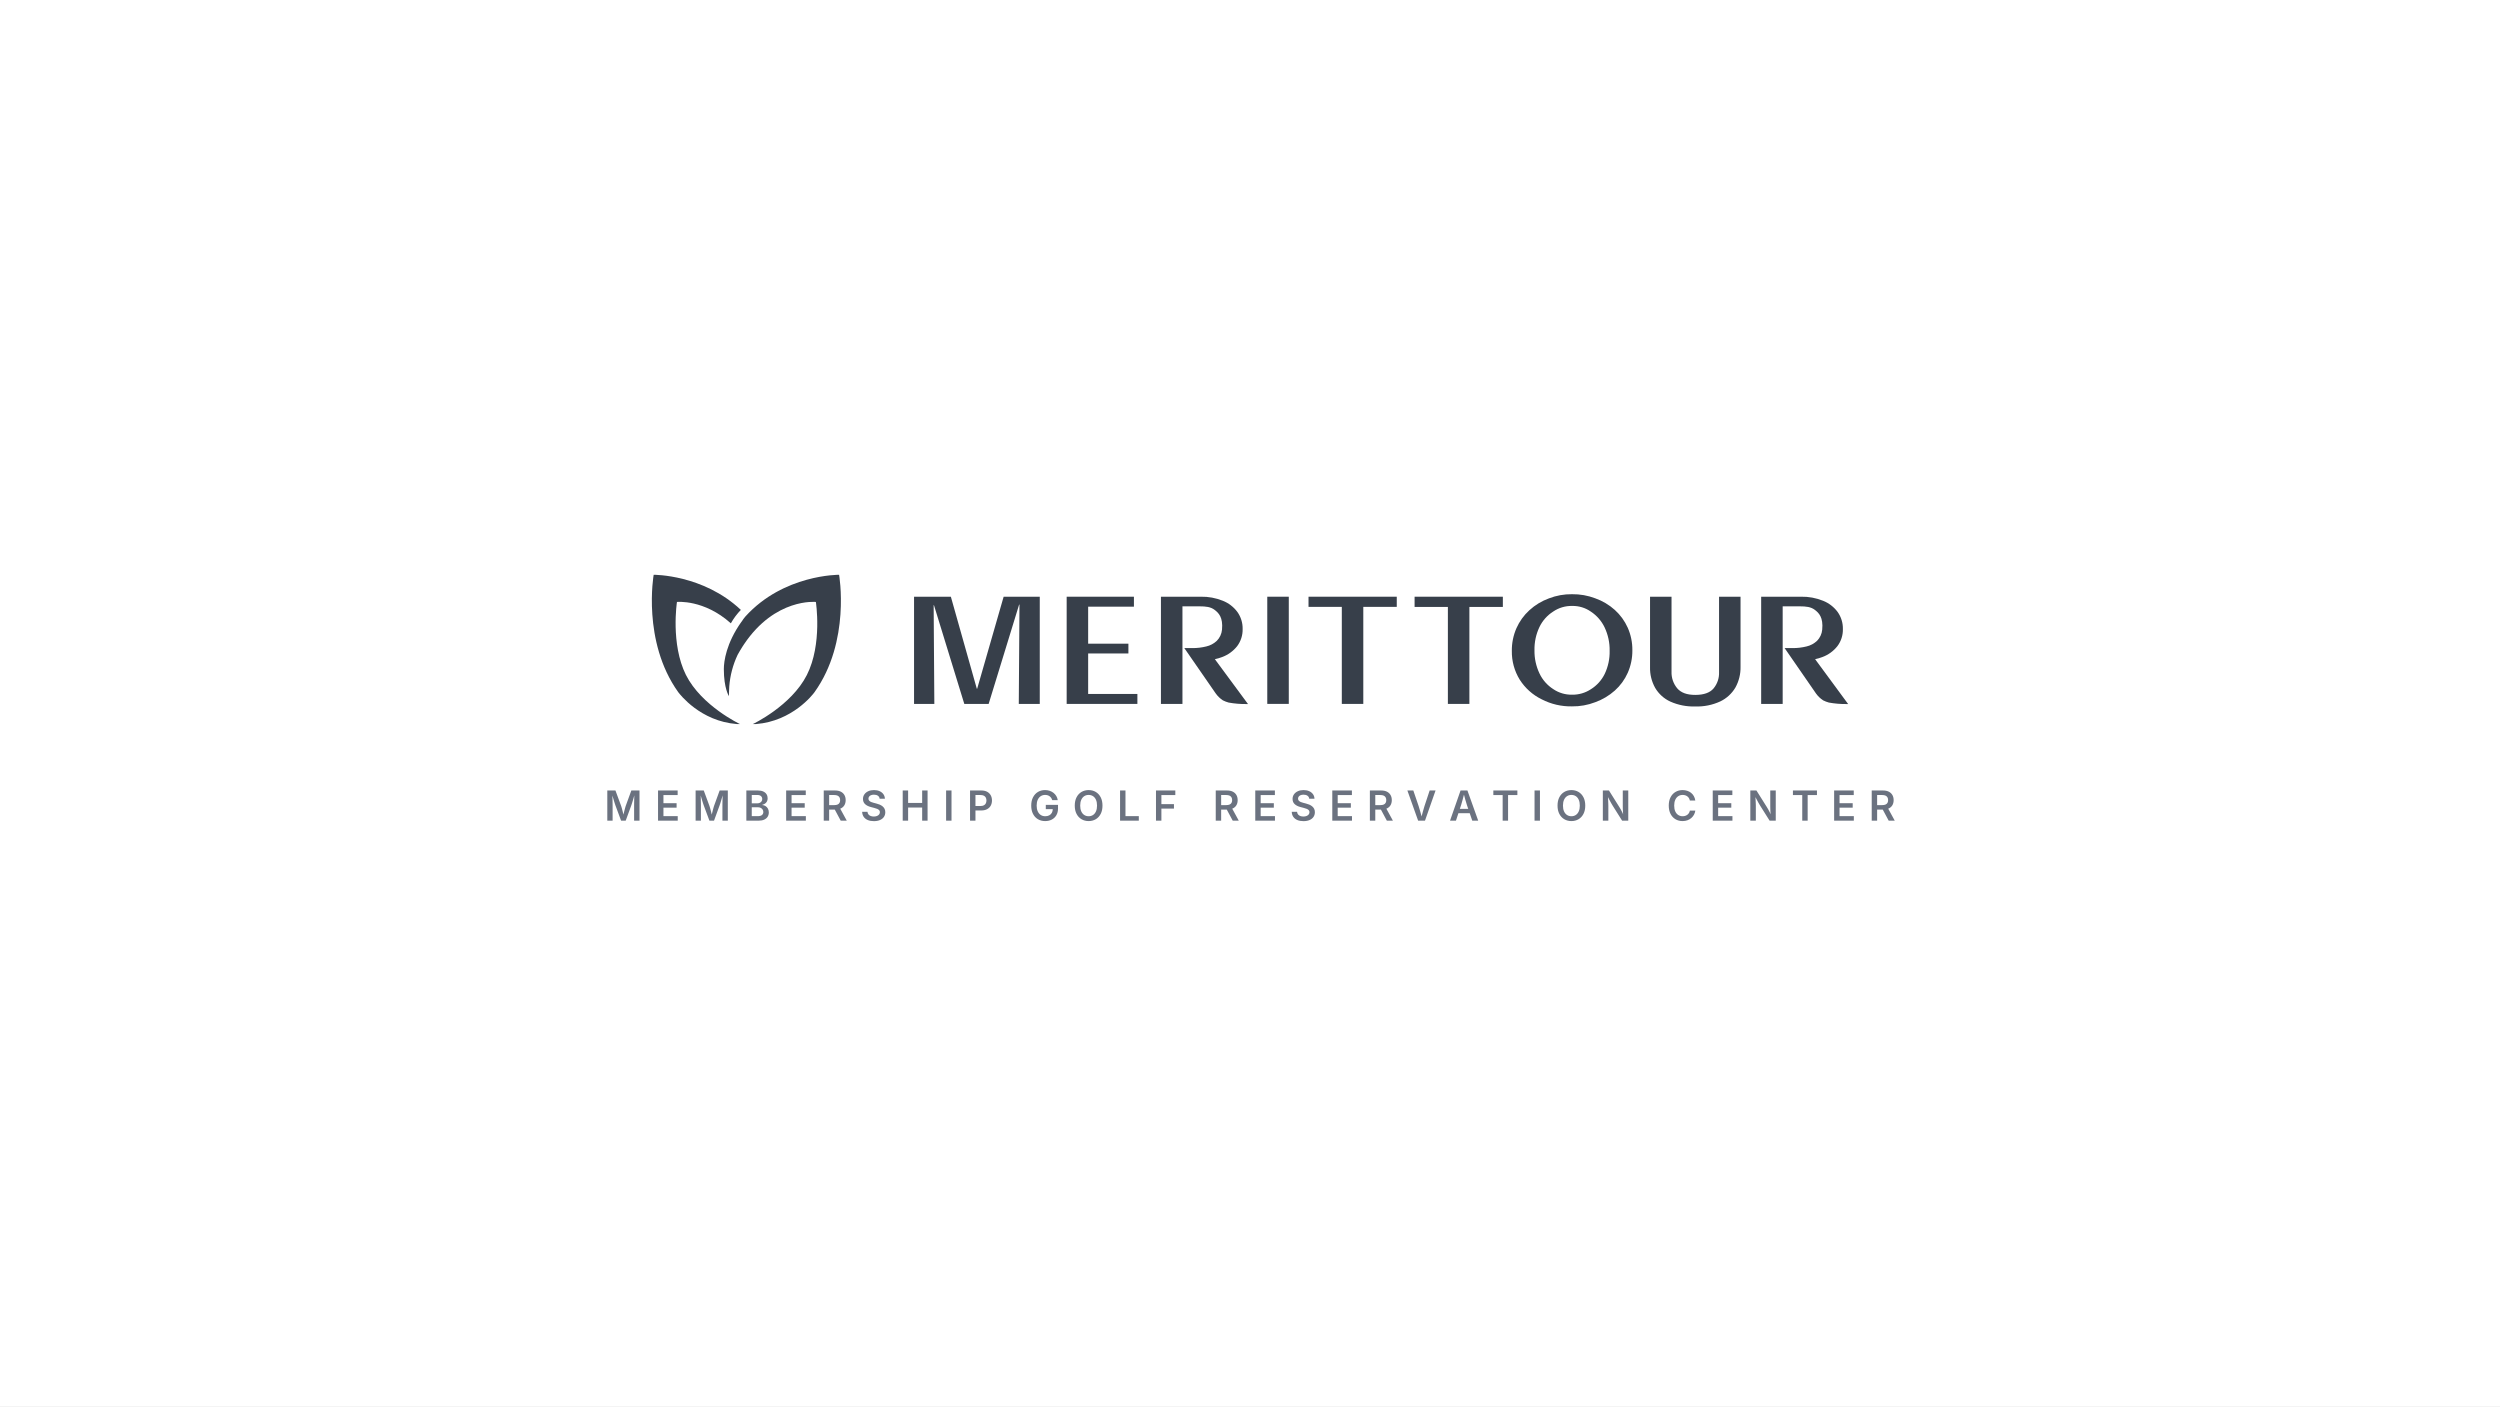
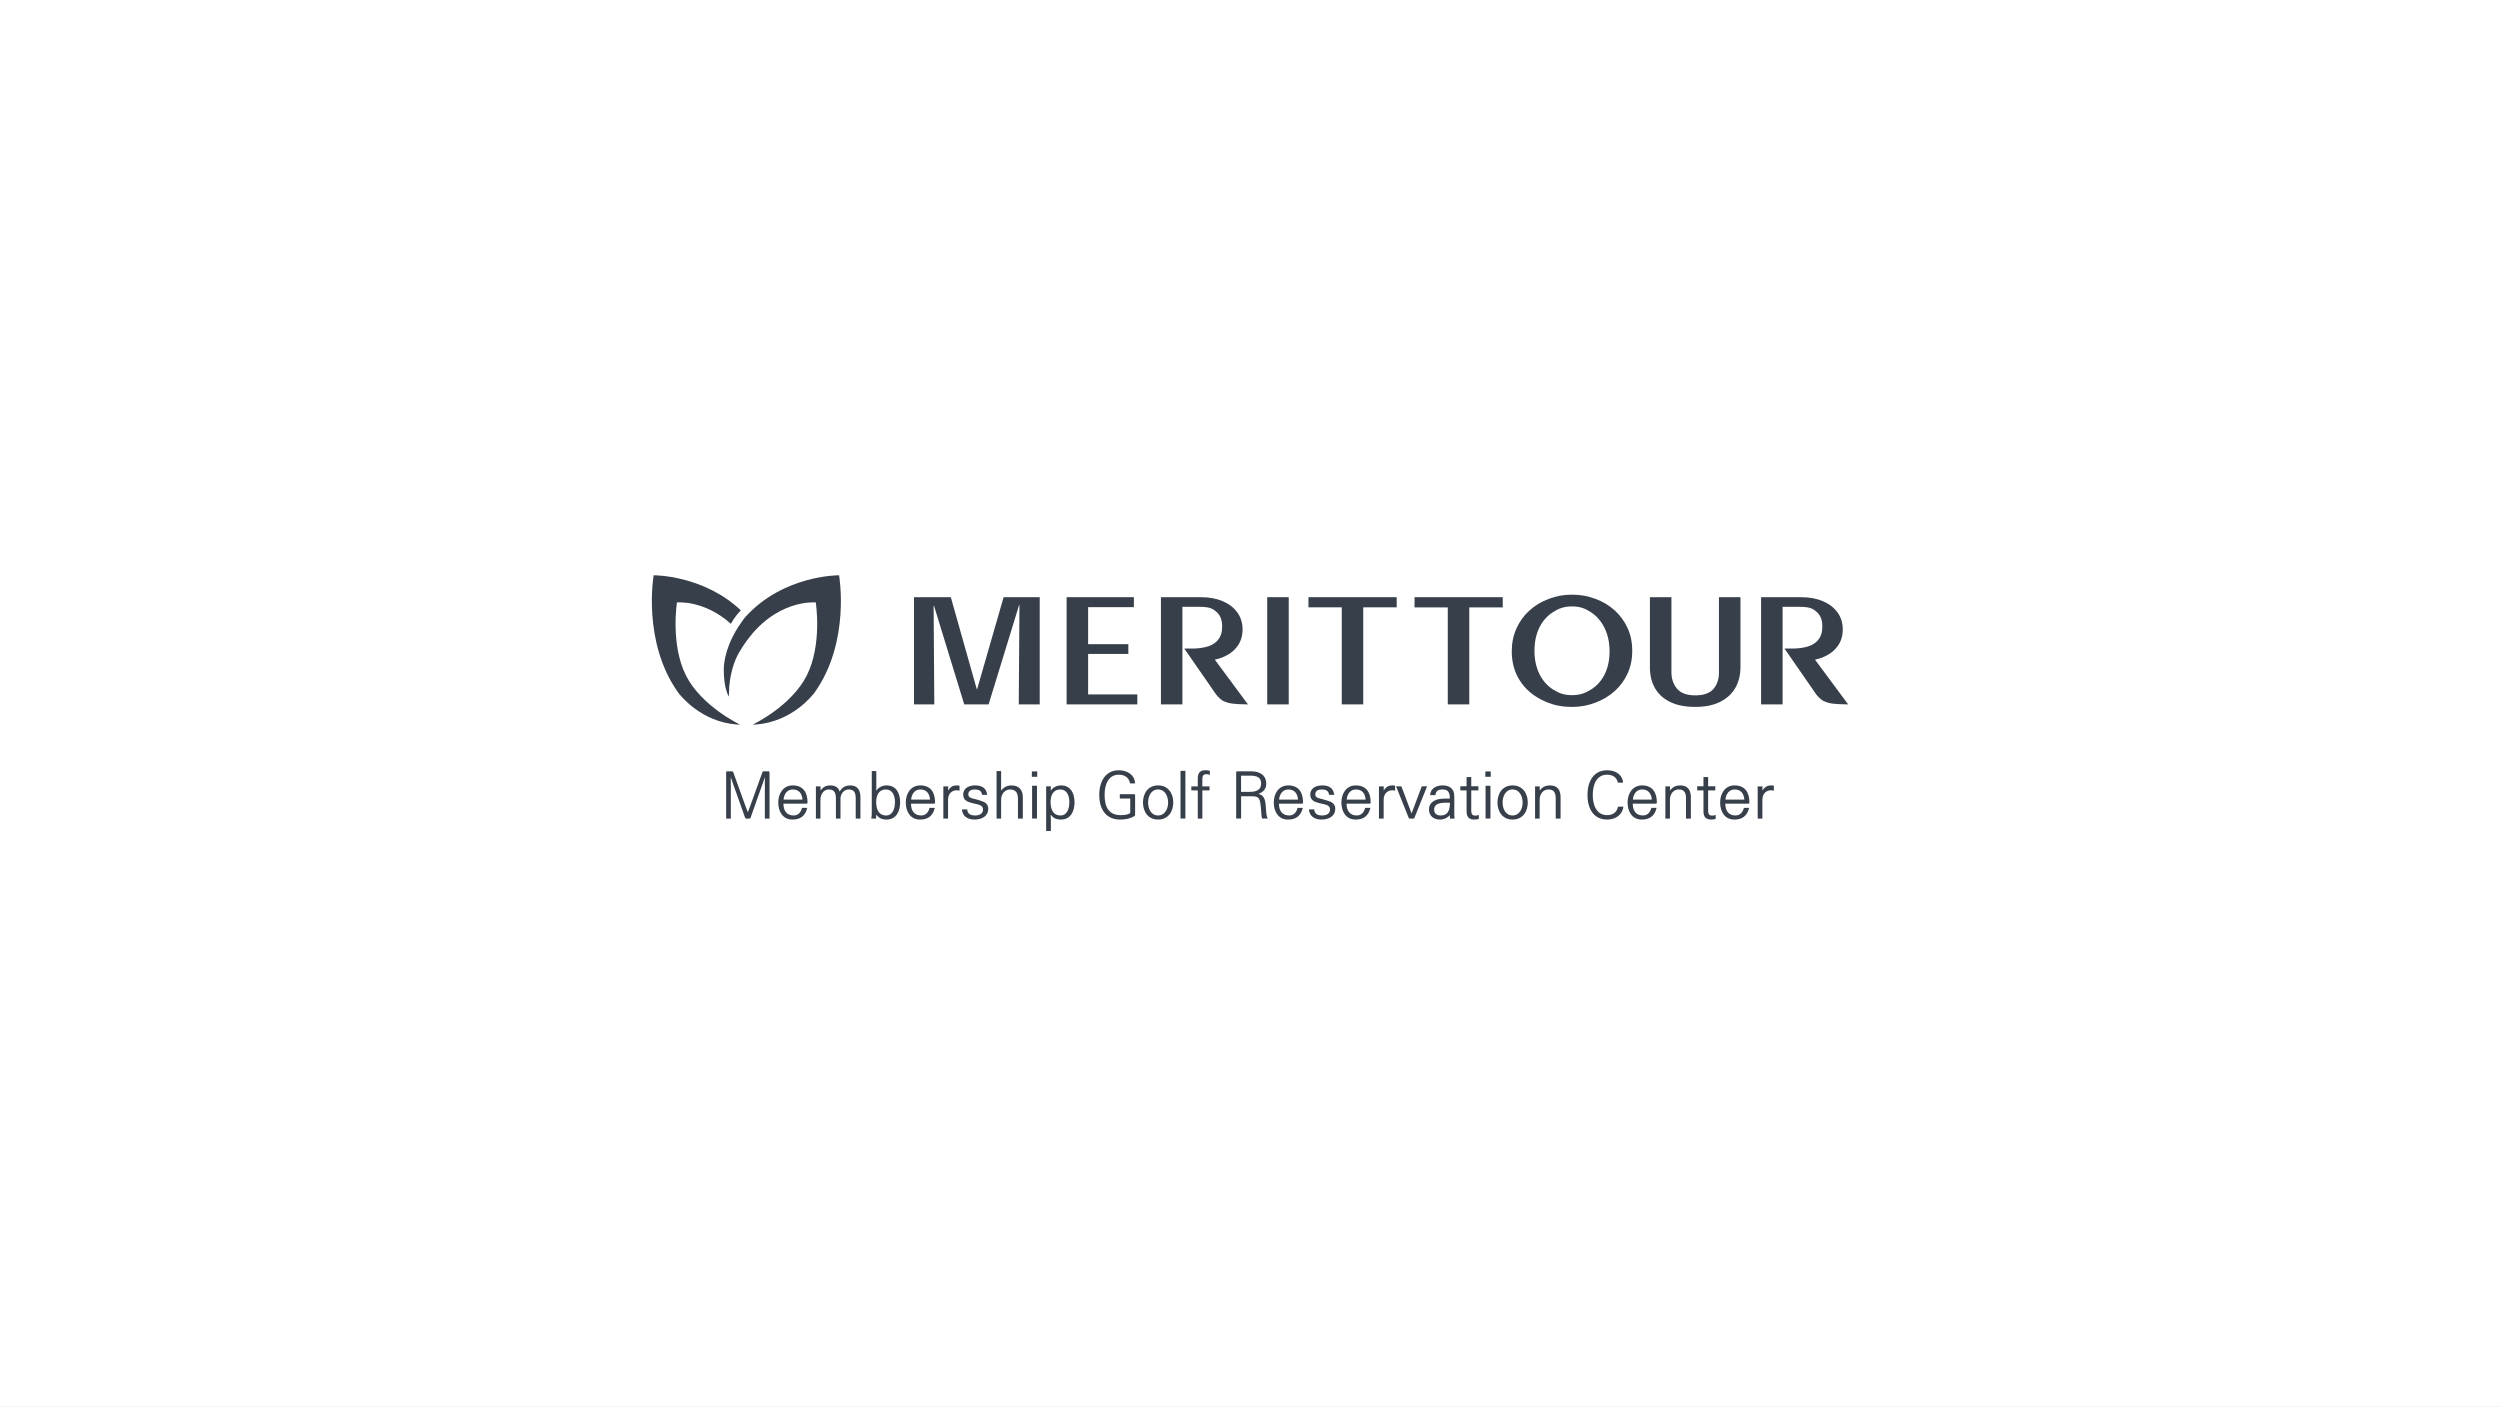
<svg xmlns="http://www.w3.org/2000/svg" width="2048" height="1152" viewBox="0 0 2048 1152">
-   <rect width="2048" height="1152" fill="#ffffff" />
-   <g transform="translate(534.00 470.86) scale(1.816692)" fill="#373f4a">
-     <polygon points="146.69 51.4 146.54 51.4 134.83 9.89 118.23 9.89 118.23 58.23 127.38 58.23 127.07 13.73 127.22 13.73 140.89 58.23 151.87 58.23 165.61 13.45 165.77 13.45 165.46 58.23 174.92 58.23 174.92 9.89 158.63 9.89 146.69 51.4" />
-     <polygon points="196.74 35.48 214.89 35.48 214.89 31.07 196.74 31.07 196.74 14.38 217.38 14.38 217.38 9.89 187.05 9.89 187.05 58.23 218.94 58.23 218.94 53.74 196.74 53.74 196.74 35.48" />
-     <rect x="277.51" y="9.89" width="9.7" height="48.33" />
-     <polygon points="296.11 14.47 311.12 14.47 311.12 58.23 320.81 58.23 320.81 14.47 335.9 14.47 335.9 9.89 296.11 9.89 296.11 14.47" />
-     <polygon points="343.94 14.5 358.95 14.5 358.95 58.23 368.65 58.23 368.65 14.5 383.74 14.5 383.74 9.89 343.94 9.89 343.94 14.5" />
-     <path d="M434.24,15.86a26.37,26.37,0,0,0-8.84-5.25,28.41,28.41,0,0,0-10.48-1.85,27.81,27.81,0,0,0-10.4,1.88A26.51,26.51,0,0,0,395.69,16a24.24,24.24,0,0,0-5.83,8.1,24.86,24.86,0,0,0-2.07,10.2,23.92,23.92,0,0,0,3.56,13,24.44,24.44,0,0,0,9.89,8.85,28.57,28.57,0,0,0,13.68,3.19,28,28,0,0,0,10.48-1.88,27.07,27.07,0,0,0,8.84-5.26,23.57,23.57,0,0,0,5.82-8,24.55,24.55,0,0,0,2.08-10.16,24.55,24.55,0,0,0-2.08-10.16A24.12,24.12,0,0,0,434.24,15.86ZM429.67,44.7a16.86,16.86,0,0,1-6.22,6.9,14.88,14.88,0,0,1-8.53,2.47,14.54,14.54,0,0,1-8.45-2.51,17,17,0,0,1-6.21-7.06A23.36,23.36,0,0,1,398,34.06a23.27,23.27,0,0,1,2.23-10.48,17,17,0,0,1,6.21-7A14.68,14.68,0,0,1,415,14.05a14.17,14.17,0,0,1,8.41,2.55,17.59,17.59,0,0,1,6.22,7.14,23.51,23.51,0,0,1,2.26,10.56A22.93,22.93,0,0,1,429.67,44.7Z" />
-     <path d="M481.23,43.93a10.81,10.81,0,0,1-2.51,7.36c-1.66,1.92-4.4,2.88-8.2,2.88s-6.48-1-8.18-3a11.12,11.12,0,0,1-2.54-7.46V9.89h-9.69V41.67A18.24,18.24,0,0,0,452.42,51a15.4,15.4,0,0,0,6.84,6.18,25.62,25.62,0,0,0,11.26,2.2,24.89,24.89,0,0,0,11.25-2.27,15.82,15.82,0,0,0,6.85-6.29,18.52,18.52,0,0,0,2.3-9.35V9.89h-9.69Z" />
-     <path d="M257.1,37.12a15.52,15.52,0,0,0,6.84-4.94,12.39,12.39,0,0,0,2.46-7.72,12.78,12.78,0,0,0-2.35-7.67,15.12,15.12,0,0,0-6.6-5.08,25.07,25.07,0,0,0-9.89-1.82h-18V58.23h9.7v-44H247c2.76,0,5,.23,6.78,1.6s3.85,3.35,3.32,8.93a8.25,8.25,0,0,1-2.32,5A10.28,10.28,0,0,1,250,32.32a25.34,25.34,0,0,1-6.29.74h-3.6L253.91,53h0l.44.62a12,12,0,0,0,3.14,3,13.5,13.5,0,0,0,2.6,1,41.48,41.48,0,0,0,8.05.67h.68L253.88,38.06A22.35,22.35,0,0,0,257.1,37.12Z" />
-     <path d="M84.43,0s-25-.23-42.24,18.8a17.14,17.14,0,0,0-1.73,2.37v-.06c-7,9.81-8,18.06-8,21.41,0,8.74,2.3,12.21,2.3,12.21,0-1.56.08-3.06.15-4.44a40.71,40.71,0,0,1,3.77-14.21q1.11-2,2.26-3.8c.22-.33.45-.66.62-.94,14.07-21,32.4-19.09,32.4-19.09s3,19-4.06,32.94S45.54,67.31,45.54,67.31H47C63.37,66,72.61,54,73.37,52.91,89.74,30,84.43,0,84.43,0Z" />
-     <path d="M15.38,45.19c-7-14-4.06-32.94-4.06-32.94S23.5,11,35.62,21.89a29.79,29.79,0,0,1,4.51-6.06C23.15-.19.82,0,.82,0S-4.49,30,11.88,52.91c.76,1,10,13.13,26.43,14.4h1.41S22.44,59.16,15.38,45.19Z" />
-     <path d="M527.76,37.12a15.4,15.4,0,0,0,6.84-4.94,12.34,12.34,0,0,0,2.47-7.72,12.85,12.85,0,0,0-2.35-7.67,15.15,15.15,0,0,0-6.61-5.08,25,25,0,0,0-9.89-1.82h-18V58.23h9.7v-44h7.74c2.76,0,5,.23,6.78,1.6s3.85,3.35,3.31,8.93a8.24,8.24,0,0,1-2.31,5,10.28,10.28,0,0,1-4.77,2.56,25.42,25.42,0,0,1-6.3.74H510.8L524.58,53h0l.43.62a12.05,12.05,0,0,0,3.15,3,13.5,13.5,0,0,0,2.6,1,41.42,41.42,0,0,0,8,.67h.68L524.55,38.06A22.21,22.21,0,0,0,527.76,37.12Z" />
+   <rect width="2048" height="1152" fill="#FFFFFF" />
+   <g fill="#373F4A">
+     <g transform="translate(138.916 70.334) scale(2.528701)">
+       <g id="logo" transform="translate(-79.1976,-55.9971) scale(3.429785)">
+         <path fill-rule="nonzero" fill="#373F4A" d="M 99.367 73.316 L 99.336 73.316 L 96.883 64.625 L 93.406 64.625 L 93.406 74.75 L 95.324 74.75 L 95.258 65.43 L 95.293 65.43 L 98.152 74.75 L 100.453 74.75 L 103.332 65.371 L 103.367 65.371 L 103.301 74.75 L 105.281 74.75 L 105.281 64.625 L 101.871 64.625 Z M 99.367 73.316 " />
+         <path fill-rule="nonzero" fill="#373F4A" d="M 109.852 69.984 L 113.652 69.984 L 113.652 69.062 L 109.852 69.062 L 109.852 65.566 L 114.176 65.566 L 114.176 64.625 L 107.82 64.625 L 107.82 74.75 L 114.5 74.75 L 114.5 73.809 L 109.852 73.809 Z M 109.852 69.984 " />
+         <path fill-rule="nonzero" fill="#373F4A" d="M 126.77 74.75 L 128.801 74.75 L 128.801 64.625 L 126.77 64.625 Z M 126.77 74.75 " />
+         <path fill-rule="nonzero" fill="#373F4A" d="M 130.664 65.582 L 133.809 65.582 L 133.809 74.75 L 135.84 74.75 L 135.84 65.582 L 139 65.582 L 139 64.625 L 130.664 64.625 Z M 130.664 65.582 " />
+         <path fill-rule="nonzero" fill="#373F4A" d="M 140.684 65.59 L 143.824 65.59 L 143.824 74.75 L 145.855 74.75 L 145.855 65.59 L 149.016 65.59 L 149.016 64.625 L 140.684 64.625 Z M 140.684 65.59 " />
+         <path fill-rule="nonzero" fill="#373F4A" d="M 158.637 71.918 C 158.328 72.535 157.891 73.016 157.336 73.359 C 156.777 73.707 156.281 73.879 155.551 73.879 C 154.828 73.879 154.336 73.703 153.781 73.352 C 153.223 73 152.789 72.508 152.477 71.875 C 152.168 71.238 152.012 70.512 152.012 69.688 C 152.012 68.852 152.168 68.121 152.477 67.492 C 152.789 66.863 153.223 66.375 153.781 66.023 C 154.336 65.672 154.836 65.496 155.566 65.496 C 156.285 65.496 156.777 65.676 157.328 66.031 C 157.879 66.387 158.312 66.887 158.629 67.527 C 158.945 68.164 159.105 68.902 159.105 69.738 C 159.105 70.57 158.949 71.297 158.637 71.918 M 159.594 65.875 C 159.07 65.398 158.453 65.031 157.746 64.773 C 157.035 64.516 156.402 64.387 155.551 64.387 C 154.707 64.387 154.078 64.52 153.371 64.781 C 152.66 65.047 152.043 65.418 151.52 65.898 C 150.996 66.379 150.59 66.945 150.301 67.598 C 150.012 68.246 149.867 68.957 149.867 69.73 C 149.867 70.766 150.113 71.676 150.609 72.465 C 151.105 73.254 151.797 73.871 152.684 74.316 C 153.566 74.762 154.426 74.988 155.551 74.988 C 156.402 74.988 157.035 74.855 157.746 74.594 C 158.453 74.328 159.07 73.965 159.594 73.492 C 160.117 73.02 160.527 72.461 160.816 71.816 C 161.105 71.172 161.25 70.461 161.25 69.688 C 161.25 68.914 161.105 68.203 160.816 67.559 C 160.527 66.914 160.117 66.352 159.594 65.875 " />
+         <path fill-rule="nonzero" fill="#373F4A" d="M 169.438 71.754 C 169.438 72.379 169.262 72.895 168.914 73.297 C 168.562 73.699 167.988 73.898 167.191 73.898 C 166.406 73.898 165.836 73.691 165.48 73.273 C 165.129 72.855 164.949 72.336 164.949 71.711 L 164.949 64.625 L 162.918 64.625 L 162.918 71.281 C 162.918 72.023 163.082 72.676 163.402 73.23 C 163.723 73.785 164.203 74.219 164.836 74.527 C 165.469 74.832 166.254 74.988 167.191 74.988 C 168.133 74.988 168.918 74.828 169.551 74.512 C 170.184 74.191 170.664 73.754 170.984 73.191 C 171.305 72.633 171.469 71.98 171.469 71.234 L 171.469 64.625 L 169.438 64.625 Z M 169.438 71.754 " />
+         <path fill-rule="nonzero" fill="#373F4A" d="M 122.492 70.328 C 123.105 70.09 123.582 69.746 123.926 69.293 C 124.27 68.84 124.441 68.301 124.441 67.676 C 124.441 67.062 124.277 66.527 123.949 66.07 C 123.621 65.613 123.16 65.258 122.566 65.004 C 121.973 64.75 121.281 64.625 120.496 64.625 L 116.73 64.625 L 116.73 74.75 L 118.758 74.75 L 118.758 65.535 L 120.379 65.535 C 120.961 65.535 121.418 65.582 121.801 65.871 C 122.184 66.16 122.605 66.574 122.496 67.742 C 122.453 68.156 122.266 68.535 122.008 68.785 C 121.754 69.039 121.418 69.219 121.012 69.32 C 120.602 69.426 120.16 69.477 119.691 69.477 L 118.938 69.477 L 121.824 73.645 L 121.918 73.777 C 122.035 73.934 122.254 74.203 122.574 74.406 C 122.719 74.477 122.898 74.551 123.121 74.609 C 123.574 74.73 124.461 74.746 124.805 74.75 L 124.949 74.75 L 121.82 70.527 C 122.055 70.473 122.281 70.41 122.492 70.328 " />
+         <path fill-rule="nonzero" fill="#373F4A" d="M 86.328 62.555 C 86.328 62.555 81.09 62.504 77.48 66.492 C 77.359 66.625 77.238 66.797 77.117 66.984 L 77.121 66.973 C 75.652 69.027 75.438 70.758 75.438 71.461 C 75.434 73.289 75.918 74.016 75.918 74.016 C 75.922 73.691 75.938 73.375 75.953 73.086 C 76.02 72.312 76.211 71.168 76.738 70.113 C 76.895 69.832 77.051 69.562 77.215 69.312 C 77.258 69.246 77.309 69.176 77.344 69.117 C 80.289 64.727 84.129 65.121 84.129 65.121 C 84.129 65.121 84.758 69.09 83.277 72.02 C 81.801 74.945 78.184 76.652 78.184 76.652 L 78.477 76.652 C 81.918 76.387 83.852 73.852 84.012 73.637 C 87.441 68.832 86.328 62.555 86.328 62.555 " />
+         <path fill-rule="nonzero" fill="#373F4A" d="M 71.867 72.02 C 70.391 69.09 71.016 65.121 71.016 65.121 C 71.016 65.121 73.566 64.859 76.105 67.137 C 76.434 66.551 76.805 66.121 77.051 65.867 C 73.492 62.512 68.816 62.555 68.816 62.555 C 68.816 62.555 67.707 68.832 71.133 73.637 C 71.293 73.852 73.23 76.387 76.668 76.652 L 76.965 76.652 C 76.965 76.652 73.344 74.945 71.867 72.02 " />
+         <path fill-rule="nonzero" fill="#373F4A" d="M 179.184 70.328 C 179.793 70.09 180.273 69.746 180.617 69.293 C 180.961 68.84 181.133 68.301 181.133 67.676 C 181.133 67.062 180.969 66.527 180.641 66.07 C 180.312 65.613 179.852 65.258 179.258 65.004 C 178.664 64.75 177.973 64.625 177.184 64.625 L 173.418 64.625 L 173.418 74.75 L 175.449 74.75 L 175.449 65.535 L 177.07 65.535 C 177.648 65.535 178.109 65.582 178.492 65.871 C 178.871 66.16 179.297 66.574 179.184 67.742 C 179.145 68.156 178.957 68.535 178.699 68.785 C 178.441 69.039 178.109 69.219 177.703 69.32 C 177.293 69.426 176.852 69.477 176.383 69.477 L 175.629 69.477 L 178.516 73.645 L 178.605 73.777 C 178.723 73.934 178.945 74.203 179.266 74.406 C 179.41 74.477 179.59 74.551 179.812 74.609 C 180.266 74.73 181.152 74.746 181.496 74.75 L 181.641 74.75 L 178.512 70.527 C 178.746 70.473 178.973 70.41 179.184 70.328 " />
+       </g>
+     </g>
+     <g transform="translate(119.522 70.334) scale(2.528701)">
+       <g id="slogan" transform="translate(-79.1976,-203.3838) scale(3.429785)">
+         <path fill-rule="nonzero" fill="#373F4A" d="M 81.996 128.508 L 81.555 128.508 L 81.555 125.137 L 81.566 124.586 L 80.199 128.445 C 80.188 128.488 80.156 128.508 80.102 128.508 L 79.785 128.508 C 79.738 128.508 79.707 128.488 79.695 128.445 L 78.328 124.59 L 78.34 125.141 L 78.34 128.508 L 77.898 128.508 L 77.898 124.156 C 77.898 124.078 77.934 124.043 78 124.043 L 78.445 124.043 C 78.516 124.043 78.551 124.066 78.566 124.121 L 79.719 127.312 L 79.949 127.914 L 80.176 127.312 L 81.328 124.121 C 81.348 124.066 81.383 124.043 81.449 124.043 L 81.895 124.043 C 81.961 124.043 81.996 124.078 81.996 124.156 Z M 81.996 128.508 " />
+         <path fill-rule="nonzero" fill="#373F4A" d="M 85.109 126.715 C 85.066 126.141 84.773 125.758 84.195 125.758 C 83.648 125.758 83.367 126.207 83.32 126.715 Z M 85.562 127.496 C 85.371 128.266 84.906 128.602 84.16 128.602 C 83.242 128.602 82.82 127.836 82.82 126.988 C 82.82 126.152 83.281 125.375 84.188 125.375 C 85.18 125.375 85.586 126.051 85.586 126.984 C 85.586 127.059 85.551 127.098 85.484 127.098 L 83.309 127.098 C 83.309 127.723 83.586 128.215 84.273 128.215 C 84.676 128.215 84.953 127.949 85.066 127.496 Z M 85.562 127.496 " />
+         <path fill-rule="nonzero" fill="#373F4A" d="M 90.582 128.508 L 90.137 128.508 L 90.137 126.617 C 90.137 126.02 89.969 125.758 89.465 125.758 C 89.125 125.758 88.766 126.027 88.699 126.551 L 88.699 128.508 L 88.266 128.508 L 88.266 126.617 C 88.266 126.02 88.078 125.758 87.594 125.758 C 87.207 125.758 86.805 126.094 86.805 126.742 L 86.805 128.508 L 86.375 128.508 L 86.375 125.469 L 86.82 125.469 L 86.805 125.859 C 87.086 125.5 87.355 125.375 87.738 125.375 C 88.203 125.375 88.504 125.57 88.629 125.969 L 88.676 125.859 C 88.945 125.5 89.234 125.375 89.613 125.375 C 90.266 125.375 90.582 125.77 90.582 126.492 Z M 90.582 128.508 " />
+         <path fill-rule="nonzero" fill="#373F4A" d="M 93.844 126.945 C 93.844 126.332 93.605 125.758 92.977 125.758 C 92.328 125.758 92.07 126.309 92.07 126.93 C 92.07 127.629 92.301 128.215 93.02 128.215 C 93.168 128.215 93.305 128.172 93.418 128.094 C 93.738 127.855 93.844 127.391 93.844 126.945 M 92.059 128.508 L 91.609 128.508 C 91.641 128.363 91.652 128.129 91.652 127.969 L 91.652 124.02 L 92.082 124.02 L 92.082 125.883 C 92.289 125.543 92.684 125.375 93.051 125.375 C 93.977 125.375 94.332 126.133 94.332 126.977 C 94.332 127.832 93.957 128.602 93.043 128.602 C 92.559 128.602 92.289 128.418 92.074 128.137 Z M 92.059 128.508 " />
+         <path fill-rule="nonzero" fill="#373F4A" d="M 97.156 126.715 C 97.113 126.141 96.82 125.758 96.242 125.758 C 95.699 125.758 95.418 126.207 95.371 126.715 Z M 97.609 127.496 C 97.422 128.266 96.953 128.602 96.207 128.602 C 95.293 128.602 94.867 127.836 94.867 126.988 C 94.867 126.152 95.328 125.375 96.238 125.375 C 97.227 125.375 97.633 126.051 97.633 126.984 C 97.633 127.059 97.598 127.098 97.531 127.098 L 95.359 127.098 C 95.359 127.723 95.633 128.215 96.32 128.215 C 96.727 128.215 97 127.949 97.113 127.496 Z M 97.609 127.496 " />
+         <path fill-rule="nonzero" fill="#373F4A" d="M 98.859 128.508 L 98.414 128.508 L 98.414 125.469 L 98.875 125.469 L 98.859 125.859 C 99.094 125.5 99.352 125.375 99.66 125.375 C 99.758 125.375 99.875 125.379 99.941 125.406 L 99.941 125.879 C 99.852 125.848 99.793 125.836 99.68 125.836 C 99.277 125.836 98.859 126.094 98.859 126.742 Z M 98.859 128.508 " />
+         <path fill-rule="nonzero" fill="#373F4A" d="M 102.066 126.266 C 102.035 125.863 101.73 125.758 101.383 125.758 C 101.066 125.758 100.77 125.871 100.77 126.219 C 100.77 126.652 101.254 126.562 102.066 126.867 C 102.496 127.008 102.652 127.25 102.652 127.59 C 102.652 128.293 102.035 128.602 101.348 128.602 C 100.824 128.602 100.207 128.363 100.176 127.641 L 100.668 127.641 C 100.695 128.113 101.043 128.215 101.43 128.215 C 101.797 128.215 102.16 128.062 102.16 127.652 C 102.16 127.223 101.73 127.184 101.254 127.074 C 100.785 126.957 100.289 126.84 100.289 126.246 C 100.289 125.594 100.887 125.375 101.414 125.375 C 102.004 125.375 102.477 125.582 102.555 126.266 Z M 102.066 126.266 " />
+         <path fill-rule="nonzero" fill="#373F4A" d="M 105.922 128.508 L 105.461 128.508 L 105.461 126.625 C 105.461 126.027 105.211 125.762 104.703 125.762 C 104.301 125.762 103.871 126.098 103.871 126.75 L 103.871 128.508 L 103.441 128.508 L 103.441 124.02 L 103.871 124.02 L 103.871 125.863 C 104.152 125.508 104.469 125.379 104.859 125.379 C 105.535 125.379 105.922 125.777 105.922 126.496 Z M 105.922 128.508 " />
+         <path fill-rule="nonzero" fill="#373F4A" d="M 107.258 128.504 L 106.797 128.504 L 106.797 125.406 L 107.258 125.406 Z M 107.281 124.562 L 106.773 124.562 L 106.773 124.055 L 107.281 124.055 Z M 107.281 124.562 " />
+         <path fill-rule="nonzero" fill="#373F4A" d="M 110.316 126.945 C 110.316 126.332 110.078 125.758 109.449 125.758 C 108.801 125.758 108.543 126.309 108.543 126.93 C 108.543 127.629 108.773 128.215 109.492 128.215 C 109.641 128.215 109.777 128.172 109.891 128.094 C 110.211 127.855 110.316 127.391 110.316 126.945 M 108.57 129.68 L 108.125 129.68 L 108.125 125.465 L 108.57 125.465 L 108.555 125.883 C 108.762 125.543 109.156 125.375 109.523 125.375 C 110.449 125.375 110.805 126.133 110.805 126.977 C 110.805 127.832 110.43 128.602 109.516 128.602 C 109.031 128.602 108.762 128.418 108.547 128.137 L 108.57 128.559 Z M 108.57 129.68 " />
+         <path fill-rule="nonzero" fill="#373F4A" d="M 116.527 128.105 C 116.527 128.203 116.516 128.238 116.449 128.281 C 116.066 128.512 115.637 128.602 115.105 128.602 C 113.832 128.602 113.141 127.695 113.141 126.277 C 113.141 124.988 113.738 123.945 114.992 123.945 C 115.77 123.945 116.48 124.359 116.527 125.184 L 116.043 125.184 C 115.969 124.609 115.488 124.363 114.992 124.363 C 114.02 124.363 113.645 125.254 113.645 126.277 C 113.645 127.461 114.07 128.184 115.172 128.184 C 115.531 128.184 115.852 128.129 116.02 128.016 C 116.051 128 116.066 127.98 116.066 127.926 L 116.066 126.617 L 115.082 126.617 L 115.082 126.207 L 116.414 126.207 C 116.492 126.207 116.527 126.242 116.527 126.32 Z M 116.527 128.105 " />
+         <path fill-rule="nonzero" fill="#373F4A" d="M 119.645 126.988 C 119.645 126.422 119.363 125.758 118.695 125.758 C 118.023 125.758 117.754 126.422 117.754 126.988 C 117.754 127.562 118.023 128.215 118.695 128.215 C 118.859 128.215 119.004 128.176 119.125 128.105 C 119.484 127.875 119.645 127.441 119.645 126.988 M 118.695 128.602 C 117.715 128.602 117.27 127.805 117.27 126.988 C 117.27 126.168 117.715 125.375 118.695 125.375 C 119.68 125.375 120.133 126.168 120.133 126.988 C 120.133 127.395 120.02 127.801 119.781 128.105 C 119.547 128.398 119.195 128.602 118.695 128.602 " />
+         <path fill-rule="nonzero" fill="#373F4A" d="M 121.277 128.504 L 120.816 128.504 L 120.816 124 L 121.277 124 Z M 121.277 128.504 " />
+         <path fill-rule="nonzero" fill="#373F4A" d="M 122.879 128.508 L 122.445 128.508 L 122.445 125.848 L 121.836 125.848 L 121.836 125.469 L 122.445 125.469 L 122.445 124.723 C 122.445 124.086 122.762 123.941 123.195 123.941 C 123.324 123.941 123.465 123.957 123.59 124 L 123.59 124.383 C 123.488 124.336 123.398 124.312 123.258 124.312 C 123.035 124.312 122.879 124.406 122.879 124.781 L 122.879 125.469 L 123.555 125.469 L 123.555 125.848 L 122.879 125.848 Z M 122.879 128.508 " />
+         <path fill-rule="nonzero" fill="#373F4A" d="M 127.359 125.984 C 128.035 125.984 128.43 125.758 128.43 125.207 C 128.43 124.656 128.094 124.453 127.395 124.453 L 126.535 124.453 L 126.535 125.984 Z M 128.523 128.504 C 128.445 128.27 128.441 127.879 128.418 127.566 C 128.32 126.559 128.25 126.402 127.527 126.402 L 126.539 126.402 L 126.539 128.504 L 126.074 128.504 L 126.074 124.156 C 126.074 124.066 126.094 124.043 126.18 124.043 L 127.477 124.043 C 128.328 124.043 128.914 124.426 128.914 125.215 C 128.914 125.715 128.617 126.027 128.164 126.176 C 128.672 126.289 128.805 126.672 128.852 127.168 C 128.93 127.887 128.887 128.203 129.062 128.504 Z M 128.523 128.504 " />
+         <path fill-rule="nonzero" fill="#373F4A" d="M 131.914 126.715 C 131.871 126.141 131.578 125.758 131 125.758 C 130.457 125.758 130.176 126.207 130.125 126.715 Z M 132.367 127.496 C 132.176 128.266 131.711 128.602 130.965 128.602 C 130.047 128.602 129.625 127.836 129.625 126.988 C 129.625 126.152 130.086 125.375 130.992 125.375 C 131.984 125.375 132.391 126.051 132.391 126.984 C 132.391 127.059 132.355 127.098 132.289 127.098 L 130.113 127.098 C 130.113 127.723 130.391 128.215 131.078 128.215 C 131.484 128.215 131.758 127.949 131.871 127.496 Z M 132.367 127.496 " />
+         <path fill-rule="nonzero" fill="#373F4A" d="M 134.844 126.266 C 134.812 125.863 134.508 125.758 134.16 125.758 C 133.848 125.758 133.547 125.871 133.547 126.219 C 133.547 126.652 134.031 126.562 134.844 126.867 C 135.273 127.008 135.43 127.25 135.43 127.59 C 135.43 128.293 134.812 128.602 134.125 128.602 C 133.602 128.602 132.984 128.363 132.953 127.641 L 133.445 127.641 C 133.477 128.113 133.82 128.215 134.211 128.215 C 134.574 128.215 134.938 128.062 134.938 127.652 C 134.938 127.223 134.508 127.184 134.031 127.074 C 133.566 126.957 133.07 126.84 133.07 126.246 C 133.07 125.594 133.668 125.375 134.191 125.375 C 134.785 125.375 135.258 125.582 135.332 126.266 Z M 134.844 126.266 " />
+         <path fill-rule="nonzero" fill="#373F4A" d="M 138.301 126.715 C 138.258 126.141 137.965 125.758 137.387 125.758 C 136.84 125.758 136.559 126.207 136.512 126.715 Z M 138.754 127.496 C 138.562 128.266 138.098 128.602 137.348 128.602 C 136.434 128.602 136.012 127.836 136.012 126.988 C 136.012 126.152 136.469 125.375 137.379 125.375 C 138.371 125.375 138.777 126.051 138.777 126.984 C 138.777 127.059 138.742 127.098 138.676 127.098 L 136.5 127.098 C 136.5 127.723 136.777 128.215 137.465 128.215 C 137.867 128.215 138.145 127.949 138.258 127.496 Z M 138.754 127.496 " />
+         <path fill-rule="nonzero" fill="#373F4A" d="M 140.004 128.508 L 139.559 128.508 L 139.559 125.469 L 140.016 125.469 L 140.004 125.859 C 140.238 125.5 140.496 125.375 140.805 125.375 C 140.898 125.375 141.02 125.379 141.086 125.406 L 141.086 125.879 C 140.996 125.848 140.938 125.836 140.824 125.836 C 140.422 125.836 140.004 126.094 140.004 126.742 Z M 140.004 128.508 " />
+         <path fill-rule="nonzero" fill="#373F4A" d="M 142.906 128.445 C 142.891 128.488 142.863 128.508 142.809 128.508 L 142.469 128.508 C 142.422 128.508 142.391 128.488 142.371 128.445 L 141.176 125.465 L 141.68 125.465 L 142.641 128.023 L 143.602 125.465 L 144.105 125.465 Z M 142.906 128.445 " />
+         <path fill-rule="nonzero" fill="#373F4A" d="M 146.266 127.012 C 145.809 127.012 144.77 126.906 144.77 127.656 C 144.77 128.066 145.051 128.215 145.391 128.215 C 145.531 128.215 145.645 128.195 145.738 128.16 C 146.043 128.039 146.18 127.781 146.227 127.465 C 146.25 127.316 146.266 127.168 146.266 127.012 M 146.27 128.508 L 146.25 128.176 C 146.078 128.41 145.703 128.602 145.32 128.602 C 144.746 128.602 144.285 128.262 144.285 127.652 C 144.285 127.223 144.512 126.934 144.895 126.773 C 145.297 126.582 145.875 126.625 146.246 126.625 L 146.246 126.402 C 146.203 125.906 145.957 125.758 145.559 125.758 C 145.199 125.758 144.938 125.863 144.891 126.293 L 144.395 126.293 C 144.422 125.656 144.973 125.375 145.566 125.375 C 146.25 125.375 146.684 125.703 146.676 126.422 L 146.676 128.047 C 146.676 128.184 146.684 128.387 146.707 128.508 Z M 146.27 128.508 " />
+         <path fill-rule="nonzero" fill="#373F4A" d="M 148.992 128.543 C 148.867 128.582 148.723 128.602 148.598 128.602 C 148.16 128.602 147.836 128.457 147.836 127.82 L 147.836 125.848 L 147.246 125.848 L 147.246 125.457 L 147.836 125.457 L 147.836 124.59 L 148.277 124.59 L 148.277 125.457 L 148.953 125.457 L 148.953 125.848 L 148.277 125.848 L 148.277 127.758 C 148.277 128.137 148.434 128.23 148.656 128.23 C 148.801 128.23 148.891 128.207 148.992 128.16 Z M 148.992 128.543 " />
+         <path fill-rule="nonzero" fill="#373F4A" d="M 150.09 128.504 L 149.629 128.504 L 149.629 125.406 L 150.09 125.406 Z M 150.117 124.562 L 149.609 124.562 L 149.609 124.055 L 150.117 124.055 Z M 150.117 124.562 " />
+         <path fill-rule="nonzero" fill="#373F4A" d="M 153.129 126.988 C 153.129 126.422 152.848 125.758 152.18 125.758 C 151.508 125.758 151.238 126.422 151.238 126.988 C 151.238 127.562 151.508 128.215 152.18 128.215 C 152.344 128.215 152.488 128.176 152.609 128.105 C 152.965 127.875 153.129 127.441 153.129 126.988 M 152.18 128.602 C 151.199 128.602 150.754 127.805 150.754 126.988 C 150.754 126.168 151.199 125.375 152.18 125.375 C 153.164 125.375 153.617 126.168 153.617 126.988 C 153.617 127.395 153.504 127.801 153.266 128.105 C 153.031 128.398 152.68 128.602 152.18 128.602 " />
+         <path fill-rule="nonzero" fill="#373F4A" d="M 156.715 128.508 L 156.254 128.508 L 156.254 126.617 C 156.254 126.02 156.062 125.758 155.555 125.758 C 155.156 125.758 154.738 126.094 154.738 126.742 L 154.738 128.508 L 154.305 128.508 L 154.305 125.469 L 154.75 125.469 L 154.738 125.859 C 155.02 125.5 155.324 125.375 155.711 125.375 C 156.387 125.375 156.715 125.77 156.715 126.492 Z M 156.715 128.508 " />
+         <path fill-rule="nonzero" fill="#373F4A" d="M 162.648 127.383 C 162.551 128.172 161.895 128.602 161.109 128.602 C 159.797 128.602 159.254 127.52 159.254 126.277 C 159.254 125.051 159.801 123.945 161.109 123.945 C 161.859 123.945 162.543 124.305 162.621 125.117 L 162.121 125.117 C 162.031 124.617 161.637 124.363 161.109 124.363 C 160.078 124.363 159.754 125.363 159.754 126.277 C 159.754 127.188 160.078 128.184 161.109 128.184 C 161.613 128.184 162.023 127.957 162.137 127.383 Z M 162.648 127.383 " />
+         <path fill-rule="nonzero" fill="#373F4A" d="M 165.332 126.715 C 165.289 126.141 164.996 125.758 164.418 125.758 C 163.875 125.758 163.594 126.207 163.543 126.715 Z M 165.785 127.496 C 165.598 128.266 165.129 128.602 164.383 128.602 C 163.469 128.602 163.043 127.836 163.043 126.988 C 163.043 126.152 163.504 125.375 164.41 125.375 C 165.402 125.375 165.809 126.051 165.809 126.984 C 165.809 127.059 165.773 127.098 165.707 127.098 L 163.531 127.098 C 163.531 127.723 163.809 128.215 164.496 128.215 C 164.902 128.215 165.176 127.949 165.289 127.496 Z M 165.785 127.496 " />
+         <path fill-rule="nonzero" fill="#373F4A" d="M 169.02 128.508 L 168.562 128.508 L 168.562 126.617 C 168.562 126.02 168.371 125.758 167.863 125.758 C 167.461 125.758 167.043 126.094 167.043 126.742 L 167.043 128.508 L 166.613 128.508 L 166.613 125.469 L 167.055 125.469 L 167.043 125.859 C 167.324 125.5 167.629 125.375 168.016 125.375 C 168.691 125.375 169.02 125.77 169.02 126.492 Z M 169.02 128.508 " />
+         <path fill-rule="nonzero" fill="#373F4A" d="M 171.363 128.543 C 171.238 128.582 171.094 128.602 170.969 128.602 C 170.535 128.602 170.211 128.457 170.211 127.82 L 170.211 125.848 L 169.621 125.848 L 169.621 125.457 L 170.211 125.457 L 170.211 124.59 L 170.652 124.59 L 170.652 125.457 L 171.328 125.457 L 171.328 125.848 L 170.652 125.848 L 170.652 127.758 C 170.652 128.137 170.809 128.23 171.031 128.23 C 171.176 128.23 171.262 128.207 171.363 128.16 Z M 171.363 128.543 " />
+         <path fill-rule="nonzero" fill="#373F4A" d="M 174.074 126.715 C 174.031 126.141 173.738 125.758 173.16 125.758 C 172.613 125.758 172.336 126.207 172.285 126.715 Z M 174.527 127.496 C 174.336 128.266 173.871 128.602 173.125 128.602 C 172.207 128.602 171.785 127.836 171.785 126.988 C 171.785 126.152 172.246 125.375 173.152 125.375 C 174.145 125.375 174.551 126.051 174.551 126.984 C 174.551 127.059 174.516 127.098 174.449 127.098 L 172.273 127.098 C 172.273 127.723 172.551 128.215 173.238 128.215 C 173.641 128.215 173.918 127.949 174.031 127.496 Z M 174.527 127.496 " />
+         <path fill-rule="nonzero" fill="#373F4A" d="M 175.777 128.508 L 175.332 128.508 L 175.332 125.469 L 175.789 125.469 L 175.777 125.859 C 176.012 125.5 176.27 125.375 176.578 125.375 C 176.676 125.375 176.793 125.379 176.859 125.406 L 176.859 125.879 C 176.77 125.848 176.711 125.836 176.598 125.836 C 176.195 125.836 175.777 126.094 175.777 126.742 Z M 175.777 128.508 " />
+       </g>
+     </g>
  </g>
-   <path transform="translate(495.01 672.30)" fill="#6B7280" d="M6.840 0L2.490 0L2.490-24.736L9.164-24.736L13.862-11.970Q14.111-11.256 14.418-10.135Q14.726-9.015 15.049-7.720Q15.373-6.425 15.664-5.188Q15.954-3.951 16.153-3.005L15.257-3.005Q15.456-3.935 15.747-5.155Q16.037-6.375 16.361-7.678Q16.685-8.981 16.992-10.110Q17.299-11.239 17.531-11.970L22.180-24.736L28.870-24.736L28.870 0L24.454 0L24.454-12.484Q24.454-13.281 24.471-14.410Q24.487-15.539 24.521-16.834Q24.554-18.129 24.587-19.449Q24.620-20.769 24.620-21.964L24.936-21.964Q24.604-20.652 24.213-19.283Q23.823-17.913 23.441-16.626Q23.060-15.340 22.719-14.261Q22.379-13.182 22.130-12.484L17.564 0L13.796 0L9.164-12.484Q8.915-13.182 8.575-14.236Q8.234-15.290 7.844-16.568Q7.454-17.847 7.064-19.233Q6.674-20.619 6.292-21.964L6.657-21.964Q6.674-20.852 6.707-19.548Q6.740-18.245 6.765-16.934Q6.790-15.622 6.815-14.468Q6.840-13.314 6.840-12.484 M60.187 0L44.051 0L44.051-24.736L60.121-24.736L60.121-21.001L48.483-21.001L48.483-14.327L59.258-14.327L59.258-10.642L48.483-10.642L48.483-3.735L60.187-3.735 M79.186 0L74.837 0L74.837-24.736L81.510-24.736L86.209-11.970Q86.458-11.256 86.765-10.135Q87.072-9.015 87.396-7.720Q87.719-6.425 88.010-5.188Q88.300-3.951 88.500-3.005L87.603-3.005Q87.802-3.935 88.093-5.155Q88.383-6.375 88.707-7.678Q89.031-8.981 89.338-10.110Q89.645-11.239 89.878-11.970L94.526-24.736L101.216-24.736L101.216 0L96.800 0L96.800-12.484Q96.800-13.281 96.817-14.410Q96.834-15.539 96.867-16.834Q96.900-18.129 96.933-19.449Q96.966-20.769 96.966-21.964L97.282-21.964Q96.950-20.652 96.560-19.283Q96.170-17.913 95.788-16.626Q95.406-15.340 95.066-14.261Q94.725-13.182 94.476-12.484L89.911 0L86.142 0L81.510-12.484Q81.261-13.182 80.921-14.236Q80.581-15.290 80.191-16.568Q79.800-17.847 79.410-19.233Q79.020-20.619 78.638-21.964L79.004-21.964Q79.020-20.852 79.053-19.548Q79.087-18.245 79.111-16.934Q79.136-15.622 79.161-14.468Q79.186-13.314 79.186-12.484 M126.374 0L116.397 0L116.397-24.736L125.860-24.736Q128.533-24.736 130.309-23.890Q132.085-23.043 132.965-21.599Q133.845-20.154 133.845-18.312Q133.845-16.801 133.264-15.730Q132.683-14.659 131.712-13.995Q130.741-13.331 129.529-13.049L129.529-12.800Q130.840-12.733 132.052-12.003Q133.264-11.272 134.036-9.944Q134.808-8.616 134.808-6.740Q134.808-4.814 133.878-3.287Q132.949-1.760 131.081-0.880Q129.213 0 126.374 0M120.829-10.990L120.829-3.702L125.677-3.702Q128.134-3.702 129.222-4.648Q130.309-5.595 130.309-7.072Q130.309-8.185 129.761-9.073Q129.213-9.961 128.209-10.476Q127.204-10.990 125.827-10.990L120.829-10.990M120.829-21.051L120.829-14.194L125.295-14.194Q126.474-14.194 127.404-14.626Q128.333-15.058 128.873-15.854Q129.413-16.651 129.413-17.747Q129.413-19.191 128.400-20.121Q127.387-21.051 125.395-21.051 M165.146 0L149.009 0L149.009-24.736L165.079-24.736L165.079-21.001L153.442-21.001L153.442-14.327L164.216-14.327L164.216-10.642L153.442-10.642L153.442-3.735L165.146-3.735 M184.228 0L179.795 0L179.795-24.736L189.042-24.736Q191.881-24.736 193.823-23.740Q195.766-22.744 196.762-20.959Q197.758-19.175 197.758-16.817Q197.758-14.460 196.753-12.717Q195.749-10.974 193.790-10.027Q191.831-9.081 188.976-9.081L182.368-9.081L182.368-12.750L188.395-12.750Q190.071-12.750 191.134-13.223Q192.196-13.696 192.711-14.609Q193.226-15.522 193.226-16.817Q193.226-18.146 192.711-19.083Q192.196-20.021 191.125-20.520Q190.055-21.018 188.361-21.018L184.228-21.018L184.228 0M198.671 0L193.707 0L187.697-11.223L192.545-11.223 M220.857 0.382Q217.985 0.382 215.868-0.515Q213.752-1.411 212.556-3.121Q211.361-4.831 211.262-7.271L215.628-7.271Q215.744-5.977 216.441-5.113Q217.138-4.250 218.284-3.827Q219.429-3.403 220.824-3.403Q222.285-3.403 223.406-3.852Q224.526-4.300 225.157-5.105Q225.788-5.910 225.788-6.973Q225.788-7.936 225.232-8.566Q224.676-9.197 223.671-9.637Q222.667-10.077 221.322-10.409L218.516-11.140Q215.412-11.937 213.677-13.547Q211.942-15.157 211.942-17.780Q211.942-19.972 213.121-21.615Q214.300-23.259 216.342-24.164Q218.384-25.068 220.973-25.068Q223.613-25.068 225.605-24.155Q227.597-23.242 228.718-21.632Q229.839-20.021 229.888-17.963L225.589-17.963Q225.423-19.557 224.169-20.428Q222.916-21.300 220.907-21.300Q219.512-21.300 218.508-20.876Q217.504-20.453 216.964-19.723Q216.425-18.992 216.425-18.046Q216.425-17.017 217.064-16.353Q217.703-15.688 218.674-15.290Q219.645-14.892 220.641-14.643L222.949-14.045Q224.327-13.713 225.622-13.165Q226.917-12.617 227.954-11.779Q228.992-10.940 229.606-9.745Q230.221-8.550 230.221-6.939Q230.221-4.765 229.108-3.113Q227.996-1.461 225.904-0.540Q223.812 0.382 220.857 0.382 M248.921 0L244.488 0L244.488-24.736L248.921-24.736L248.921-14.510L260.425-14.510L260.425-24.736L264.858-24.736L264.858 0L260.425 0L260.425-10.774L248.921-10.774 M280.038-24.736L284.471-24.736L284.471 0L280.038 0 M304.084 0L299.652 0L299.652-24.736L308.899-24.736Q311.737-24.736 313.680-23.674Q315.622-22.611 316.618-20.760Q317.614-18.909 317.614-16.552Q317.614-14.178 316.610-12.335Q315.606-10.492 313.647-9.430Q311.688-8.367 308.832-8.367L302.706-8.367L302.706-12.020L308.251-12.020Q309.928-12.020 310.999-12.601Q312.070-13.182 312.576-14.211Q313.082-15.240 313.082-16.552Q313.082-17.863 312.576-18.876Q312.070-19.889 310.990-20.453Q309.911-21.018 308.218-21.018L304.084-21.018 M361.223 0.332Q357.804 0.332 355.230-1.212Q352.657-2.756 351.213-5.595Q349.768-8.434 349.768-12.335Q349.768-16.336 351.254-19.183Q352.740-22.030 355.297-23.549Q357.853-25.068 361.091-25.068Q363.133-25.068 364.901-24.471Q366.669-23.873 368.055-22.769Q369.441-21.665 370.329-20.154Q371.218-18.644 371.500-16.834L366.968-16.834Q366.669-17.830 366.146-18.610Q365.623-19.391 364.884-19.955Q364.145-20.520 363.207-20.810Q362.269-21.101 361.140-21.101Q359.148-21.101 357.579-20.088Q356.011-19.075 355.114-17.133Q354.218-15.190 354.218-12.368Q354.218-9.579 355.114-7.628Q356.011-5.678 357.588-4.657Q359.165-3.636 361.240-3.636Q363.133-3.636 364.519-4.366Q365.905-5.097 366.660-6.441Q367.416-7.786 367.416-9.612L368.429-9.446L361.705-9.446L361.705-12.933L371.716-12.933L371.716-9.961Q371.716-6.790 370.363-4.474Q369.010-2.158 366.644-0.913Q364.278 0.332 361.223 0.332 M396.807 0.332Q393.553 0.332 390.980-1.179Q388.407-2.689 386.921-5.528Q385.435-8.367 385.435-12.352Q385.435-16.353 386.921-19.200Q388.407-22.047 390.980-23.558Q393.553-25.068 396.807-25.068Q400.045-25.068 402.609-23.558Q405.174-22.047 406.660-19.200Q408.146-16.353 408.146-12.352Q408.146-8.367 406.660-5.520Q405.174-2.673 402.609-1.170Q400.045 0.332 396.807 0.332M396.807-3.636Q398.816-3.636 400.368-4.640Q401.921-5.645 402.800-7.595Q403.680-9.546 403.680-12.352Q403.680-15.190 402.800-17.141Q401.921-19.092 400.368-20.096Q398.816-21.101 396.807-21.101Q394.782-21.101 393.221-20.088Q391.661-19.075 390.773-17.125Q389.884-15.174 389.884-12.352Q389.884-9.546 390.773-7.604Q391.661-5.661 393.221-4.648Q394.782-3.636 396.807-3.636 M437.903 0L422.546 0L422.546-24.736L426.979-24.736L426.979-3.735L437.903-3.735 M456.404 0L451.971 0L451.971-24.736L467.809-24.736L467.809-21.001L456.404-21.001L456.404-13.580L466.696-13.580L466.696-9.895L456.404-9.895 M505.358 0L500.926 0L500.926-24.736L510.173-24.736Q513.012-24.736 514.954-23.740Q516.896-22.744 517.892-20.959Q518.888-19.175 518.888-16.817Q518.888-14.460 517.884-12.717Q516.880-10.974 514.921-10.027Q512.962-9.081 510.106-9.081L503.499-9.081L503.499-12.750L509.525-12.750Q511.202-12.750 512.264-13.223Q513.327-13.696 513.842-14.609Q514.356-15.522 514.356-16.817Q514.356-18.146 513.842-19.083Q513.327-20.021 512.256-20.520Q511.185-21.018 509.492-21.018L505.358-21.018L505.358 0M519.802 0L514.838 0L508.828-11.223L513.676-11.223 M549.442 0L533.305 0L533.305-24.736L549.376-24.736L549.376-21.001L537.738-21.001L537.738-14.327L548.512-14.327L548.512-10.642L537.738-10.642L537.738-3.735L549.442-3.735 M572.774 0.382Q569.902 0.382 567.785-0.515Q565.668-1.411 564.473-3.121Q563.278-4.831 563.178-7.271L567.544-7.271Q567.661-5.977 568.358-5.113Q569.055-4.250 570.201-3.827Q571.346-3.403 572.741-3.403Q574.202-3.403 575.322-3.852Q576.443-4.300 577.074-5.105Q577.704-5.910 577.704-6.973Q577.704-7.936 577.148-8.566Q576.592-9.197 575.588-9.637Q574.583-10.077 573.239-10.409L570.433-11.140Q567.329-11.937 565.594-13.547Q563.859-15.157 563.859-17.780Q563.859-19.972 565.037-21.615Q566.216-23.259 568.258-24.164Q570.300-25.068 572.890-25.068Q575.530-25.068 577.522-24.155Q579.514-23.242 580.635-21.632Q581.755-20.021 581.805-17.963L577.505-17.963Q577.339-19.557 576.086-20.428Q574.832-21.300 572.824-21.300Q571.429-21.300 570.425-20.876Q569.420-20.453 568.881-19.723Q568.341-18.992 568.341-18.046Q568.341-17.017 568.980-16.353Q569.620-15.688 570.591-15.290Q571.562-14.892 572.558-14.643L574.866-14.045Q576.244-13.713 577.538-13.165Q578.833-12.617 579.871-11.779Q580.909-10.940 581.523-9.745Q582.137-8.550 582.137-6.939Q582.137-4.765 581.025-3.113Q579.912-1.461 577.821-0.540Q575.729 0.382 572.774 0.382 M612.541 0L596.404 0L596.404-24.736L612.475-24.736L612.475-21.001L600.837-21.001L600.837-14.327L611.612-14.327L611.612-10.642L600.837-10.642L600.837-3.735L612.541-3.735 M631.623 0L627.190 0L627.190-24.736L636.438-24.736Q639.276-24.736 641.219-23.740Q643.161-22.744 644.157-20.959Q645.153-19.175 645.153-16.817Q645.153-14.460 644.149-12.717Q643.145-10.974 641.186-10.027Q639.227-9.081 636.371-9.081L629.764-9.081L629.764-12.750L635.790-12.750Q637.467-12.750 638.529-13.223Q639.592-13.696 640.106-14.609Q640.621-15.522 640.621-16.817Q640.621-18.146 640.106-19.083Q639.592-20.021 638.521-20.520Q637.450-21.018 635.757-21.018L631.623-21.018L631.623 0M646.066 0L641.103 0L635.093-11.223L639.940-11.223 M672.337 0L666.725 0L657.910-24.736L662.774-24.736L667.157-11.887Q667.771-9.961 668.485-7.446Q669.199-4.931 670.029-1.760L669.099-1.760Q669.929-4.980 670.618-7.471Q671.307-9.961 671.905-11.887L676.155-24.736L681.003-24.736 M697.694 0L692.846 0L701.479-24.736L707.107-24.736L715.939 0L711.075 0L706.675-12.850Q706.028-14.842 705.331-17.357Q704.633-19.872 703.787-23.076L704.716-23.076Q703.886-19.839 703.214-17.307Q702.542-14.775 701.944-12.850L697.694 0M710.909-6.126L697.877-6.126L697.877-9.695L710.909-9.695 M735.967-21.001L728.330-21.001L728.330-24.736L748.020-24.736L748.020-21.001L740.400-21.001L740.400 0L735.967 0 M762.088-24.736L766.521-24.736L766.521 0L762.088 0 M792.293 0.332Q789.039 0.332 786.466-1.179Q783.893-2.689 782.407-5.528Q780.921-8.367 780.921-12.352Q780.921-16.353 782.407-19.200Q783.893-22.047 786.466-23.558Q789.039-25.068 792.293-25.068Q795.530-25.068 798.095-23.558Q800.660-22.047 802.146-19.200Q803.632-16.353 803.632-12.352Q803.632-8.367 802.146-5.520Q800.660-2.673 798.095-1.170Q795.530 0.332 792.293 0.332M792.293-3.636Q794.302-3.636 795.854-4.640Q797.406-5.645 798.286-7.595Q799.166-9.546 799.166-12.352Q799.166-15.190 798.286-17.141Q797.406-19.092 795.854-20.096Q794.302-21.101 792.293-21.101Q790.268-21.101 788.707-20.088Q787.146-19.075 786.258-17.125Q785.370-15.174 785.370-12.352Q785.370-9.546 786.258-7.604Q787.146-5.661 788.707-4.648Q790.268-3.636 792.293-3.636 M822.548 0L818.032 0L818.032-24.736L823.046-24.736L831.596-11.106Q832.127-10.260 832.724-9.189Q833.322-8.118 833.970-6.798Q834.617-5.479 835.248-3.868L834.750-3.868Q834.634-5.263 834.542-6.732Q834.451-8.201 834.409-9.521Q834.368-10.841 834.368-11.754L834.368-24.736L838.867-24.736L838.867 0L833.837 0L826.117-12.269Q825.387-13.447 824.739-14.593Q824.092-15.738 823.345-17.183Q822.597-18.627 821.535-20.669L822.166-20.669Q822.265-18.859 822.348-17.241Q822.431-15.622 822.490-14.344Q822.548-13.065 822.548-12.285 M883.356 0.332Q880.102 0.332 877.545-1.179Q874.989-2.689 873.511-5.528Q872.034-8.367 872.034-12.352Q872.034-16.353 873.519-19.200Q875.005-22.047 877.570-23.558Q880.135-25.068 883.356-25.068Q885.381-25.068 887.149-24.496Q888.917-23.923 890.304-22.819Q891.690-21.715 892.586-20.121Q893.483-18.527 893.782-16.502L889.316-16.502Q889.100-17.614 888.577-18.461Q888.054-19.308 887.274-19.897Q886.494-20.486 885.514-20.793Q884.535-21.101 883.422-21.101Q881.397-21.101 879.828-20.080Q878.259-19.059 877.371-17.108Q876.483-15.157 876.483-12.352Q876.483-9.513 877.379-7.570Q878.276-5.628 879.845-4.632Q881.413-3.636 883.406-3.636Q884.518-3.636 885.497-3.943Q886.477-4.250 887.266-4.839Q888.054-5.429 888.585-6.284Q889.117-7.139 889.316-8.234L893.798-8.234Q893.549-6.458 892.711-4.906Q891.872-3.354 890.511-2.175Q889.150-0.996 887.349-0.332Q885.547 0.332 883.356 0.332 M924.202 0L908.066 0L908.066-24.736L924.136-24.736L924.136-21.001L912.498-21.001L912.498-14.327L923.273-14.327L923.273-10.642L912.498-10.642L912.498-3.735L924.202-3.735 M943.367 0L938.852 0L938.852-24.736L943.865-24.736L952.415-11.106Q952.946-10.260 953.544-9.189Q954.142-8.118 954.789-6.798Q955.437-5.479 956.067-3.868L955.569-3.868Q955.453-5.263 955.362-6.732Q955.271-8.201 955.229-9.521Q955.188-10.841 955.188-11.754L955.188-24.736L959.687-24.736L959.687 0L954.656 0L946.937-12.269Q946.206-13.447 945.559-14.593Q944.911-15.738 944.164-17.183Q943.417-18.627 942.354-20.669L942.985-20.669Q943.085-18.859 943.168-17.241Q943.251-15.622 943.309-14.344Q943.367-13.065 943.367-12.285 M981.391-21.001L973.755-21.001L973.755-24.736L993.444-24.736L993.444-21.001L985.824-21.001L985.824 0L981.391 0 M1023.649 0L1007.512 0L1007.512-24.736L1023.583-24.736L1023.583-21.001L1011.945-21.001L1011.945-14.327L1022.719-14.327L1022.719-10.642L1011.945-10.642L1011.945-3.735L1023.649-3.735 M1042.731 0L1038.298 0L1038.298-24.736L1047.545-24.736Q1050.384-24.736 1052.327-23.740Q1054.269-22.744 1055.265-20.959Q1056.261-19.175 1056.261-16.817Q1056.261-14.460 1055.257-12.717Q1054.252-10.974 1052.293-10.027Q1050.334-9.081 1047.479-9.081L1040.871-9.081L1040.871-12.750L1046.898-12.750Q1048.575-12.750 1049.637-13.223Q1050.700-13.696 1051.214-14.609Q1051.729-15.522 1051.729-16.817Q1051.729-18.146 1051.214-19.083Q1050.700-20.021 1049.629-20.520Q1048.558-21.018 1046.865-21.018L1042.731-21.018L1042.731 0M1057.174 0L1052.210 0L1046.201-11.223L1051.048-11.223" />
</svg>
